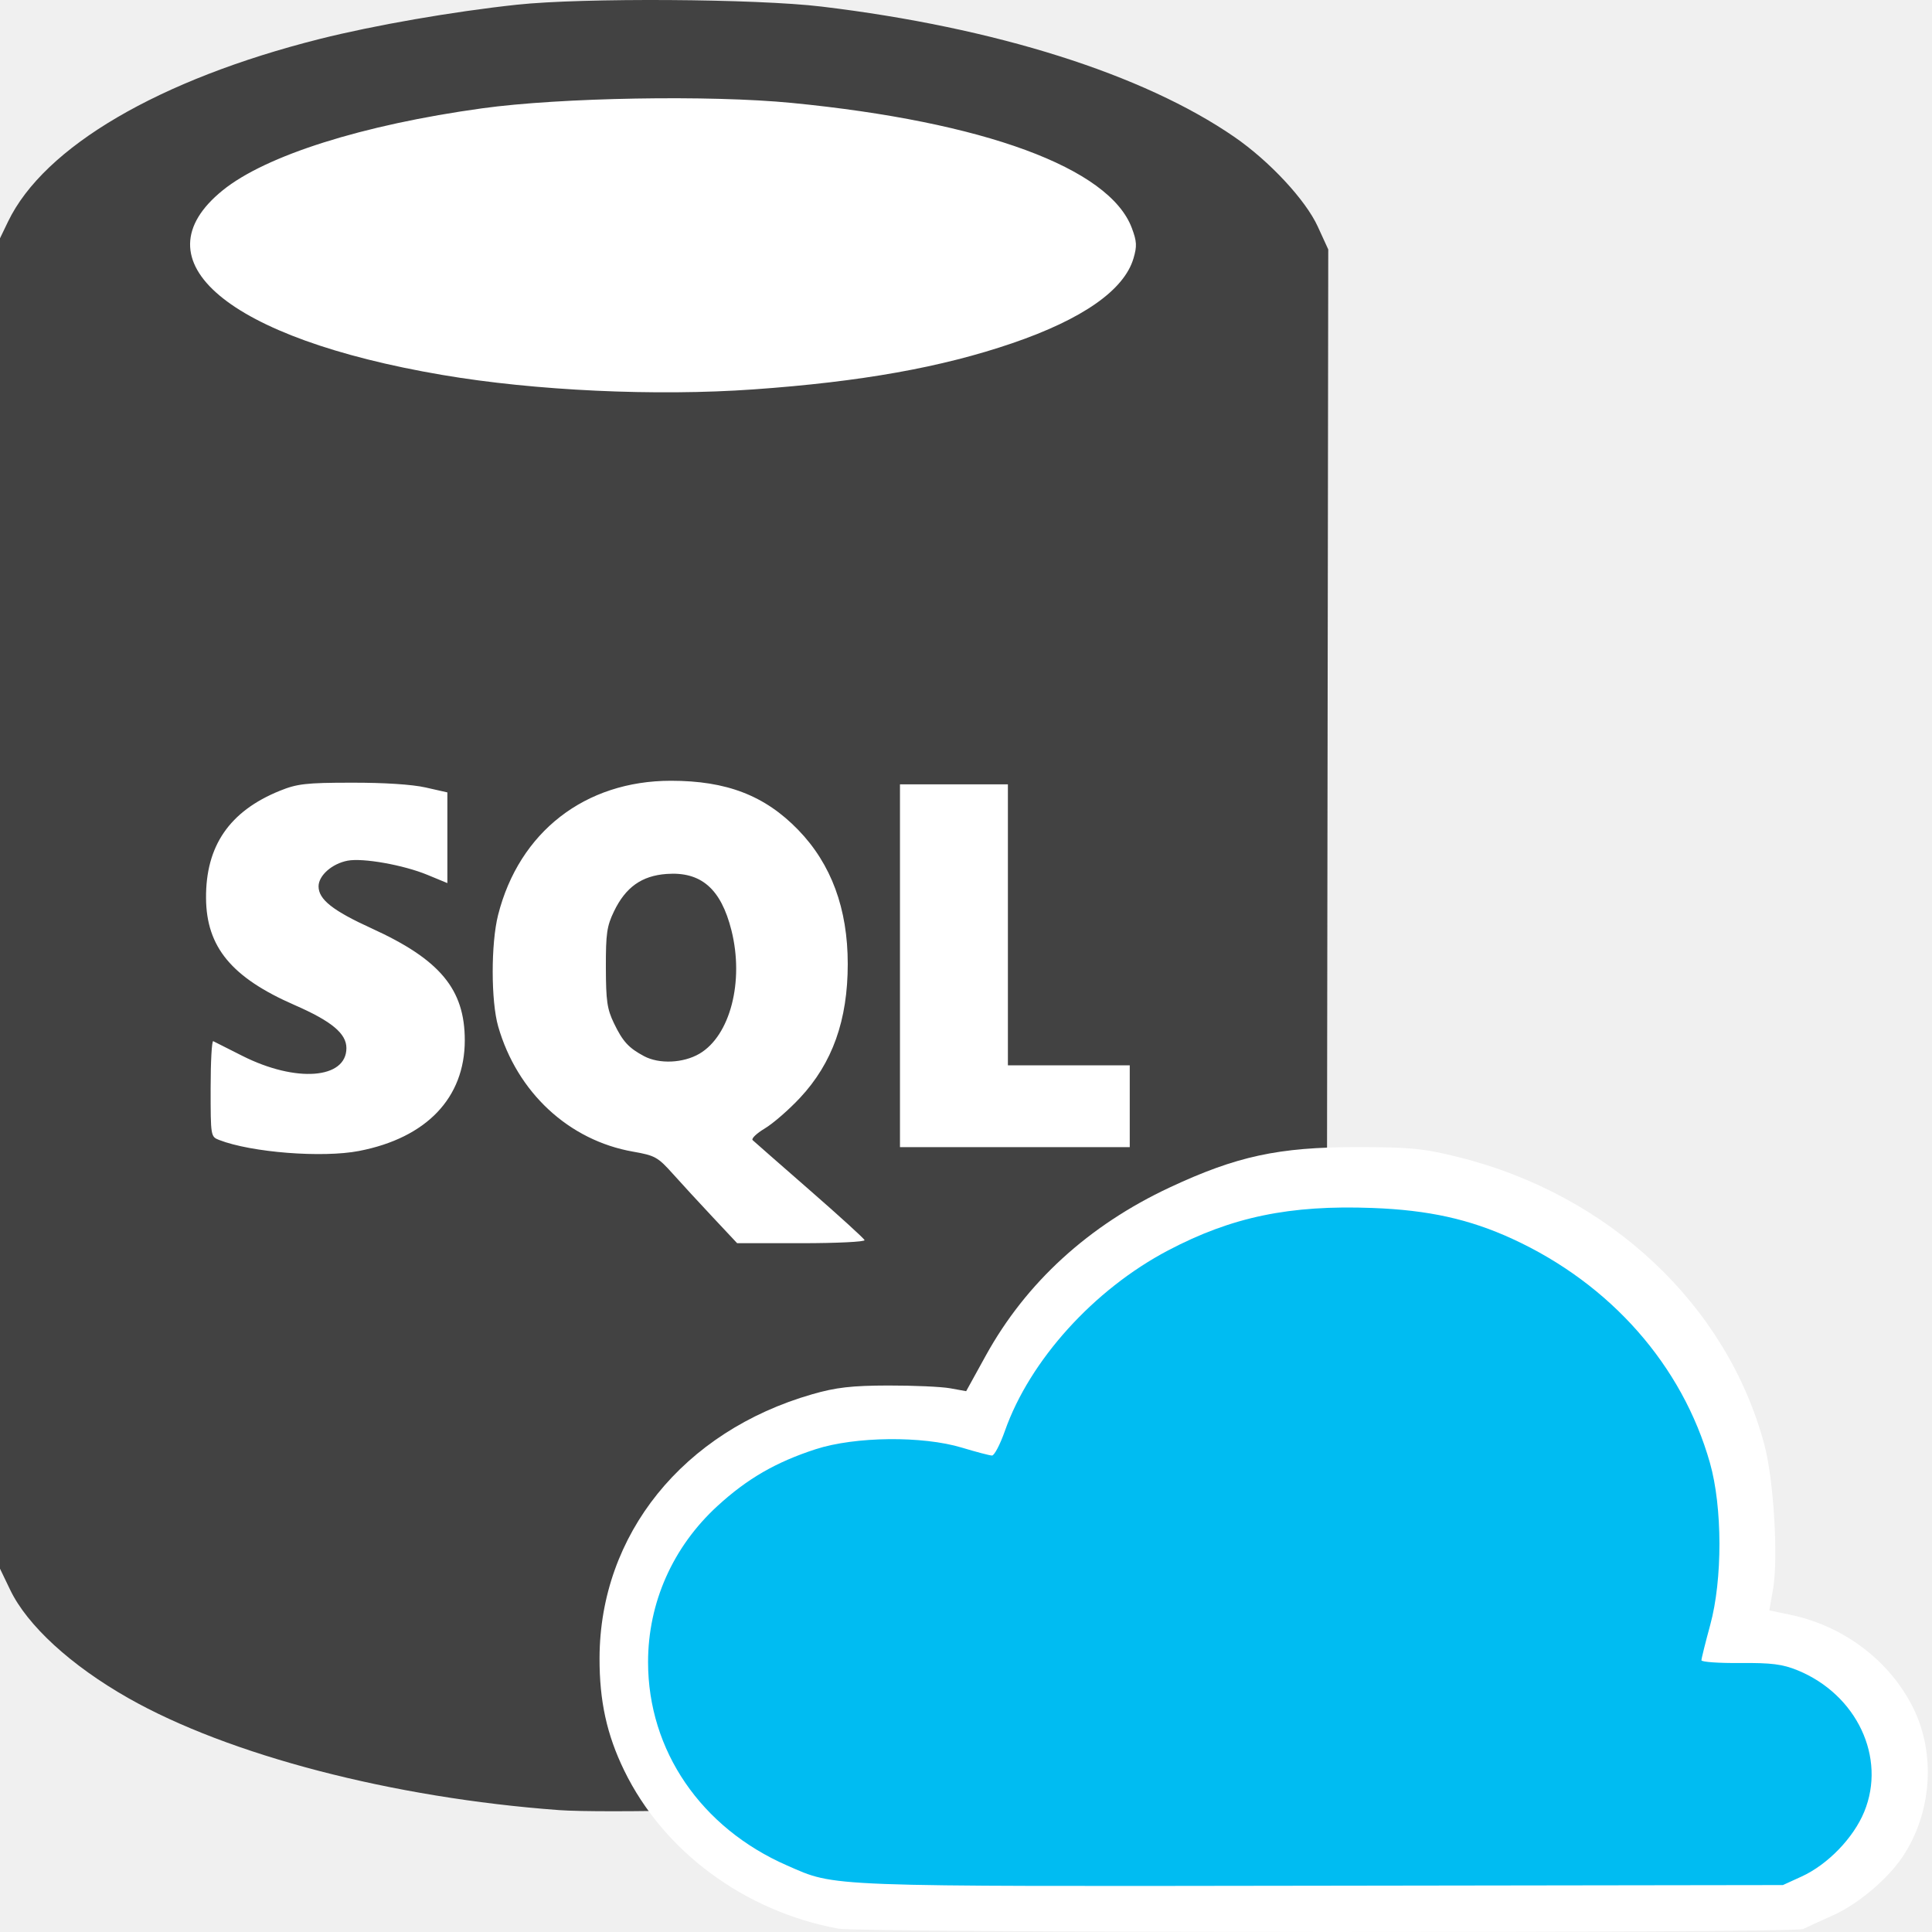
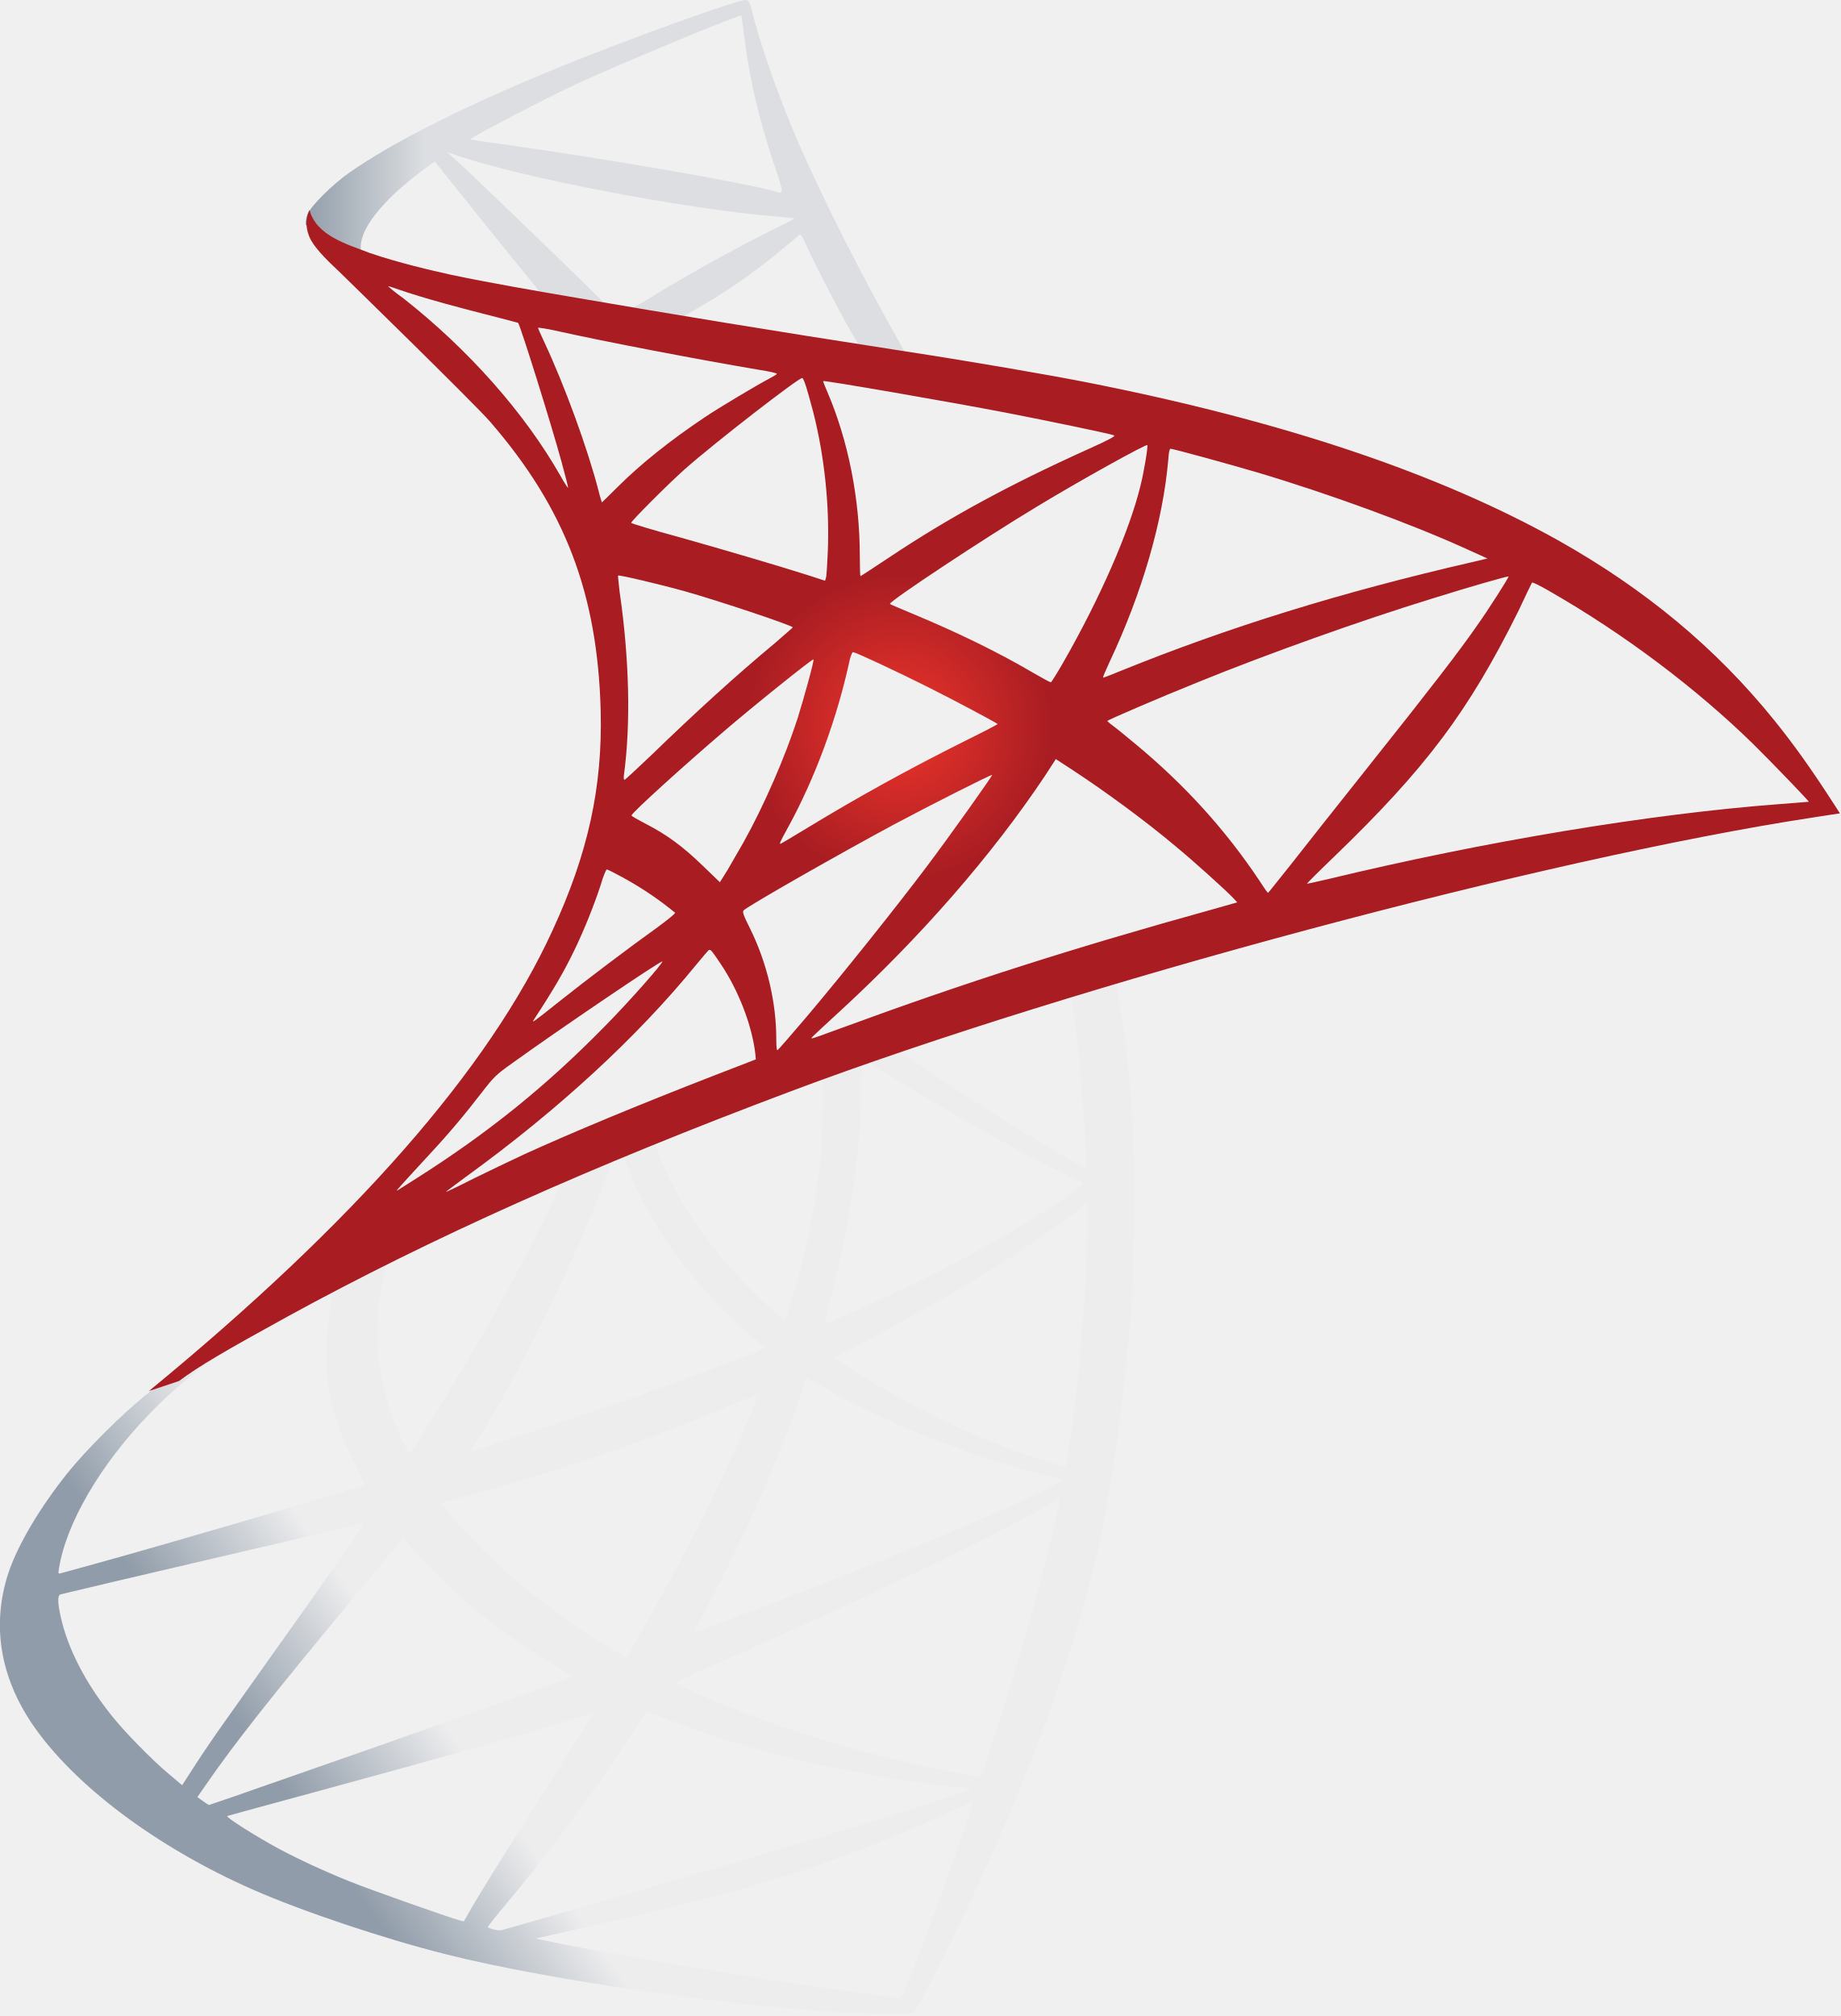
- <svg xmlns="http://www.w3.org/2000/svg" width="1024" height="1024" id="svg2" version="1.1">
-   <defs id="defs10" />
-   <g id="g4136" transform="matrix(1.222222,0,0,1.25,-273.7778,-160)">
-     <path id="rect4140" d="M 289.186,194.407 512,160 734.814,193.22 736,672 288,672 Z" style="fill:#ffffff;fill-opacity:1" />
-     <path style="fill:#424242;fill-opacity:1" id="path6" d="m 466.318,895.508 c -71.958,-5.182 -143.08,-23.277 -186.698,-47.502 -24.845,-13.798 -43.773,-30.755 -51.201,-45.868 L 224,793.146 l 0,-282.053 0,-282.053 3.497,-7.093 c 15.627,-31.696 65.5,-60.271 135.12,-77.416 23.633,-5.82 57.75,-11.616 85.583,-14.539 28.421,-2.985 103.754,-2.531 132.105,0.801 75.35,8.844 139.468,28.644 178.981,55.27 15.238,10.268 30.875,26.698 36.172,38.007 l 4.542,9.697 -0.389,281.199 -0.389,281.201 -3.645,7.399 c -2.005,4.069 -8.061,12.076 -13.459,17.791 -32.856,34.796 -103.332,60.536 -195.773,71.503 -18.841,2.236 -100.696,4.044 -120.026,2.652 z M 598.926,653.826 c -0.277,-0.724 -11.034,-10.294 -23.905,-21.276 -12.871,-10.981 -23.956,-20.482 -24.634,-21.113 -0.678,-0.631 1.7,-2.864 5.284,-4.963 3.584,-2.099 10.451,-7.938 15.26,-12.975 14.062,-14.731 20.697,-32.928 20.697,-56.765 0,-23.466 -7.156,-42.399 -21.489,-56.851 -14.445,-14.568 -31.03,-20.827 -55.183,-20.827 -37.23,0 -65.823,21.702 -74.949,56.888 -3.139,12.103 -3.122,36.558 0.033,47.289 8.23,27.992 30.645,48.322 58.541,53.096 9.44,1.615 10.719,2.312 17.155,9.341 3.825,4.178 11.674,12.517 17.442,18.531 l 10.488,10.935 27.881,0 c 15.335,0 27.654,-0.592 27.378,-1.31 z m -95.615,-77.99 c -6.712,-3.496 -9.25,-6.21 -13.077,-13.983 -2.956,-6.004 -3.462,-9.419 -3.495,-23.61 -0.033,-14.42 0.426,-17.536 3.513,-23.797 5.05,-10.246 12.009,-15.097 22.775,-15.874 14.985,-1.086 23.635,6.261 28.169,23.919 5.558,21.649 -0.553,44.665 -13.889,52.304 -6.996,4.008 -17.433,4.461 -23.995,1.042 z m -123.582,40.185 c 29.232,-5.538 45.826,-22.522 45.826,-46.902 0,-21.629 -10.713,-34.231 -40.322,-47.436 -16.949,-7.559 -23.089,-12.304 -23.089,-17.848 0,-4.595 5.826,-9.63 12.609,-10.895 6.622,-1.235 24.186,1.812 34.559,5.998 l 8.694,3.509 0,-19.226 0,-19.227 -9.436,-2.091 c -5.832,-1.292 -18.086,-2.068 -32.083,-2.029 -19.826,0 -23.708,0.483 -31.169,3.443 -21.793,8.643 -32.135,23.367 -31.969,45.515 0.155,20.734 11.104,33.667 38.352,45.302 16.078,6.865 22.521,12.092 22.521,18.27 0,13.127 -21.894,14.743 -45.074,3.326 -6.348,-3.127 -12.052,-5.94 -12.674,-6.251 -0.623,-0.312 -1.132,8.67 -1.132,19.959 0,20.433 0.022,20.531 3.725,21.94 13.945,5.297 44.766,7.657 60.662,4.645 z m 334.191,-18.955 0,-17.346 -26.421,0 -26.421,0 0,-59.578 0,-59.578 -23.401,0 -23.401,0 0,76.924 0,76.924 49.822,0 49.822,0 0,-17.346 z M 550.865,293.104 c 46.503,-3.222 81.361,-9.306 112.036,-19.552 30.559,-10.208 48.611,-22.559 52.649,-36.023 1.556,-5.188 1.444,-7.157 -0.73,-12.845 -9.749,-25.503 -64.211,-45.097 -147.433,-53.041 -35.599,-3.399 -100.339,-2.297 -134.282,2.283 -51.792,6.991 -93.823,19.977 -112.512,34.761 -37.806,29.908 2.174,62.802 95.148,78.285 40.313,6.713 92.543,9.084 135.124,6.133 z" />
+ <svg xmlns="http://www.w3.org/2000/svg" width="745px" height="816px" viewBox="0 0 745 816" version="1.1">
+   <defs>
+     <linearGradient x1="25.895%" y1="81.447%" x2="38.341%" y2="73.421%" id="linearGradient-1">
+       <stop stop-color="#909CA9" offset="0%" />
+       <stop stop-color="#EDEDEE" offset="100%" />
+     </linearGradient>
+     <linearGradient x1="0.168%" y1="49.846%" x2="18.594%" y2="49.846%" id="linearGradient-2">
+       <stop stop-color="#939FAB" offset="0%" />
+       <stop stop-color="#DCDEE1" offset="100%" />
+     </linearGradient>
+     <radialGradient cx="44.346%" cy="43.881%" fx="44.346%" fy="43.881%" r="12.811%" gradientTransform="translate(0.443462,0.438809),scale(0.698399,1),rotate(-171.4574),translate(-0.443462,-0.438809)" id="radialGradient-3">
+       <stop stop-color="#EE352C" offset="0%" />
+       <stop stop-color="#A91D22" offset="100%" />
+     </radialGradient>
+   </defs>
+   <g id="Page-1" stroke="none" stroke-width="1" fill="none" fill-rule="evenodd">
+     <g id="microsoft-sql-server" transform="translate(-1, -1)" fill-rule="nonzero">
+       <g id="Group" transform="translate(0.747, 0.77)">
+         <path d="M470.434,380.772 L307.188,434.078 L165.166,496.759 L125.433,507.249 C115.314,516.874 104.704,526.623 93.228,536.494 C80.643,547.351 68.921,557.224 59.912,564.379 C49.918,572.277 35.111,587.083 27.585,596.459 C16.355,610.526 7.472,625.456 3.646,636.932 C-3.141,657.663 0.192,678.638 13.271,698.012 C30.052,722.689 63.492,747.86 102.482,765.011 C122.349,773.774 155.788,785.002 180.959,791.294 C222.787,801.906 303.732,813.382 348.275,815.11 C357.281,815.48 369.375,815.48 369.867,815.11 C370.855,814.491 377.765,801.29 385.787,784.88 C413.18,728.982 432.922,676.541 443.656,631.751 C450.072,604.606 455.131,568.452 458.461,525.637 C459.326,513.668 459.695,473.566 458.955,459.992 C457.844,437.782 455.869,419.768 452.787,402.123 C452.293,399.531 452.168,397.186 452.416,397.063 C452.908,396.693 454.389,396.2 474.502,390.399 L470.432,380.776 L470.432,380.773 L470.434,380.773 L470.434,380.772 Z M433.17,402.614 C434.651,402.614 438.598,440.494 439.584,464.433 C439.832,469.492 439.707,472.823 439.461,472.823 C438.475,472.823 418.608,461.102 404.421,452.218 C392.081,444.444 368.637,428.896 364.936,425.935 C363.7,425.072 363.823,424.949 373.942,421.493 C391.092,415.693 431.813,402.614 433.17,402.614 Z M350.004,430.007 C351.116,430.007 353.952,431.609 360.739,435.806 C386.156,451.723 420.707,470.973 435.514,477.39 C440.078,479.364 440.57,478.622 430.084,485.78 C407.627,501.08 379.616,516.133 345.313,531.311 C339.268,534.025 334.21,536.122 334.087,536.122 C333.841,536.122 334.579,533.039 335.565,529.337 C343.832,498.61 348.522,467.517 348.77,442.592 C348.893,430.252 348.893,430.252 350.004,429.883 C349.756,430.007 349.879,430.007 350.004,430.007 Z M332.854,436.546 C333.592,437.285 333.099,464.926 332.112,472.452 C329.891,490.468 326.436,507.248 320.762,526.129 C319.404,530.691 318.168,534.519 317.924,534.764 C317.428,535.381 300.524,518.847 294.971,512.431 C285.346,501.325 277.821,490.22 272.268,479.362 C269.43,473.809 264.989,462.952 265.358,462.581 C267.332,461.224 332.36,436.053 332.854,436.546 Z M252.155,468.257 C252.278,468.257 252.4,468.257 252.526,468.38 C252.771,468.627 253.637,470.602 254.377,472.822 C258.324,483.557 267.207,499.351 274.859,509.47 C283.25,520.575 294.233,532.42 303.361,540.193 C306.324,542.661 309.037,545.005 309.406,545.376 C310.148,546.117 310.395,545.992 290.281,553.643 C266.963,562.527 241.543,571.411 212.422,580.788 C205.466,583.031 198.516,585.293 191.572,587.575 C190.46,587.946 190.831,587.328 194.039,582.27 C208.475,559.689 230.438,515.392 242.778,484.051 C244.875,478.621 246.973,473.193 247.344,471.959 C247.838,470.23 248.453,469.614 250.057,468.75 C250.92,468.505 251.785,468.257 252.155,468.257 Z M227.479,478.498 C227.848,478.746 221.555,491.948 215.385,504.04 C203.416,527.361 190.337,550.313 172.816,578.198 C169.854,583.01 167.017,587.453 166.646,587.947 C166.03,588.811 165.782,588.563 163.808,584.739 C159.613,576.471 156.157,565.859 154.307,556.11 C152.455,546.485 152.826,529.705 154.924,519.341 C156.527,511.691 156.405,511.815 160.106,509.963 C175.9,501.943 226.985,478.005 227.479,478.498 Z M440.326,487.137 L440.326,492.319 C440.326,519.835 437.365,557.592 433.045,585.11 C432.305,589.921 431.686,593.868 431.564,593.993 C431.564,593.993 427.986,593.007 423.791,591.771 C405.283,585.972 385.17,577.458 367.031,567.465 C355.061,560.925 337.664,550.188 338.158,549.694 C338.28,549.572 343.463,546.857 349.508,543.649 C373.696,531.064 396.891,517.491 417.004,504.041 C424.531,498.982 435.881,490.839 438.352,488.617 L440.326,487.137 Z M134.317,523.658 C134.81,523.658 134.687,524.645 133.947,529.087 C133.453,532.297 132.836,538.219 132.591,542.289 C131.602,560.305 134.565,573.632 143.449,591.893 C145.917,596.953 147.892,601.148 147.767,601.27 C146.903,602.012 65.22,625.951 39.553,632.983 C31.903,635.08 25.241,636.931 24.745,637.053 C23.883,637.301 23.759,637.178 24.129,635.079 C26.967,616.942 40.787,593.25 60.035,573.26 C72.868,559.935 83.11,552.162 100.632,542.165 C113.217,535.01 132.59,524.277 134.07,523.782 C134.071,523.658 134.194,523.658 134.317,523.658 Z M326.807,558.084 C326.93,557.961 329.891,559.567 333.469,561.663 C359.875,576.964 396.645,591.155 427.984,598.434 L430.824,599.052 L426.875,601.27 C410.465,610.402 356.543,632.858 301.388,653.466 C293.367,656.426 285.471,659.388 283.988,660.005 C282.507,660.621 281.15,660.992 281.15,660.869 C281.15,660.744 283.372,656.426 286.208,651.121 C301.632,622.248 317.181,587.082 325.077,562.65 C326.067,560.306 326.682,558.209 326.807,558.084 Z M307.188,564.501 C307.313,564.627 306.325,567.216 305.09,570.177 C294.356,596.212 280.287,624.594 262.273,656.428 C257.709,664.573 253.883,671.113 253.757,671.113 C253.636,671.113 249.933,668.89 245.492,666.176 C219.331,650.135 196.135,630.393 180.959,611.267 L178.737,608.552 L189.965,605.467 C230.191,594.487 264.368,582.641 298.302,568.082 C303.115,566.107 307.065,564.501 307.188,564.501 Z M429.098,607.071 C429.098,607.071 429.221,607.195 429.098,607.071 C429.221,609.909 422.927,635.328 417.744,653.712 C413.426,669.135 409.723,681.229 402.938,702.574 C399.977,711.954 397.387,719.725 397.262,719.725 C397.139,719.725 396.399,719.602 395.659,719.357 C359.012,712.692 326.19,703.438 295.342,691.1 C286.704,687.644 274.366,682.091 273.625,681.475 C273.379,681.226 280.783,677.773 290.16,673.701 C346.303,649.146 404.543,621.259 424.531,609.292 C426.875,607.811 428.727,607.071 429.098,607.071 Z M147.644,616.696 C147.891,616.942 132.22,639.524 110.256,670.247 C102.606,680.983 93.722,693.568 90.391,698.256 C87.059,702.945 82.001,710.349 79.163,714.791 L73.978,722.812 L68.425,718.124 C61.885,712.693 50.535,701.095 45.476,694.678 C34.863,681.477 27.708,667.534 24.87,654.826 C23.512,648.902 23.512,645.939 24.745,645.571 C26.595,645.078 59.541,637.303 90.39,630.145 C107.542,626.198 127.406,621.51 134.563,619.782 C141.72,618.052 147.521,616.696 147.644,616.696 Z M163.437,622.743 L167.384,627.184 C185.155,647.05 203.293,661.736 225.256,674.566 C229.206,676.789 232.166,678.761 231.918,678.887 C231.057,679.503 155.663,706.276 120.744,718.369 C101.126,725.279 84.961,730.831 84.839,730.831 C84.716,730.831 83.605,730.092 82.369,729.228 L80.149,727.623 L83.727,722.442 C95.325,705.66 109.888,687.276 141.598,649.025 L163.437,622.743 Z M261.904,693.197 C262.026,693.075 267.455,695.048 274.117,697.518 C290.16,703.563 302.867,707.388 319.897,711.707 C340.874,717.013 371.227,722.196 389.12,723.676 C391.834,723.922 393.315,724.17 392.821,724.54 C391.956,725.034 373.819,731.08 360.493,735.275 C339.268,741.937 274.489,761.063 221.678,776.241 C211.93,779.078 203.539,781.423 203.046,781.545 C201.813,781.793 197.74,780.681 197.74,780.188 C197.74,779.943 200.701,776.118 204.28,771.922 C222.047,750.698 239.694,727.008 254.377,704.551 C258.448,698.379 261.904,693.321 261.904,693.197 Z M240.186,693.816 C240.309,693.939 231.549,708.004 216.25,732.189 C209.709,742.43 202.429,754.029 199.837,758.101 C197.369,762.049 193.668,768.22 191.571,771.674 L187.992,777.968 L186.142,777.474 C181.698,776.239 150.481,765.257 142.214,761.926 C131.972,757.853 121.36,752.919 113.463,748.724 C103.593,743.417 91.255,735.52 92.241,735.274 C92.487,735.151 109.392,730.584 129.75,725.033 C183.796,710.348 213.779,701.835 233.4,695.666 C236.979,694.555 240.063,693.691 240.186,693.816 Z M393.807,729.844 L393.93,729.844 C394.424,731.079 374.436,786.604 367.153,804.125 C365.551,808.073 364.936,809.062 364.071,808.936 C361.973,808.815 332.977,804.743 315.33,802.151 C284.608,797.463 233.029,788.454 220.074,785.494 L217.113,784.877 L235.496,780.679 C274.982,771.796 293.984,766.984 313.232,761.061 C337.541,753.658 361.603,744.403 385.91,733.052 C389.735,731.324 392.943,729.967 393.807,729.844 Z" id="Shape" fill="url(#linearGradient-1)" />
+         <path d="M302.129,0.236 C299.415,-0.133 255.61,15.661 227.354,27.135 C189.226,42.684 159.614,57.492 141.351,70.322 C134.566,75.136 126.05,83.649 124.695,86.98 C124.201,88.214 123.953,89.694 123.953,91.175 L140.488,106.846 L179.849,119.431 L273.503,136.213 L380.605,154.598 L381.716,145.344 C381.347,145.344 381.099,145.221 380.732,145.221 L366.661,142.999 L363.825,137.941 C349.265,112.275 333.224,80.44 323.847,58.97 C316.568,42.312 309.657,23.065 305.831,9.245 C303.733,0.854 303.488,0.361 302.132,0.238 L302.132,0.235 L302.129,0.235 L302.129,0.236 Z M300.153,6.53 L300.28,6.53 C300.401,6.652 300.895,10.109 301.389,14.179 C303.485,31.456 307.313,48.111 313.358,66.127 C317.922,79.7 317.922,78.961 312.618,77.356 C300.032,73.902 243.643,64.154 202.801,58.478 C196.261,57.614 190.708,56.75 190.708,56.627 C190.214,56.134 220.197,40.462 233.4,34.294 C250.305,26.519 296.699,7.147 300.153,6.53 Z M181.205,61.809 L186.019,63.411 C212.176,72.297 277.942,84.883 314.221,87.844 C318.291,88.214 321.748,88.585 321.869,88.585 C321.992,88.708 318.539,90.559 314.096,92.656 C296.576,101.417 277.327,112.152 264,120.42 C260.053,122.886 256.473,124.862 255.981,124.862 C255.487,124.862 252.897,124.368 250.182,123.998 L245.246,123.256 L232.909,111.163 C211.192,90.065 194.163,73.778 187.623,67.607 L181.205,61.809 Z M176.271,65.633 L193.669,87.351 C203.169,99.32 212.793,111.041 214.893,113.631 C216.989,116.224 218.717,118.322 218.594,118.445 C218.101,118.815 193.424,114.002 180.343,111.042 C166.893,107.956 161.341,106.476 153.074,103.886 L146.287,101.664 L146.287,99.935 C146.41,91.668 156.899,79.329 174.667,66.745 L176.271,65.633 Z M324.092,95.247 C324.587,95.247 325.202,96.357 326.682,99.689 C330.877,108.942 343.959,133.869 347.165,138.68 C348.155,140.286 349.879,140.409 332.483,137.571 C290.655,130.782 277.204,128.564 277.204,128.317 C277.204,128.194 278.438,127.33 280.042,126.465 C292.999,119.31 306.077,110.178 317.677,100.43 C320.515,98.085 323.106,95.865 323.598,95.494 C323.721,95.247 323.969,95.124 324.092,95.247 Z" id="Shape" fill="url(#linearGradient-2)" />
+         <path d="M125.556,85.252 C125.556,85.252 122.843,89.573 125.433,95.989 C127.039,99.936 131.727,104.748 137.032,109.684 C137.032,109.684 191.94,163.235 198.604,170.887 C228.956,205.928 242.16,240.478 243.394,288.107 C244.135,318.708 238.334,345.607 223.898,376.825 C198.233,432.845 144.063,494.664 60.529,563.27 L72.746,559.197 C80.643,553.273 91.378,546.983 116.549,533.162 C174.665,501.325 240.062,472.082 320.267,441.975 C435.757,398.541 625.658,347.703 733.745,331.171 L744.976,329.442 L743.247,326.727 C733.378,311.426 726.589,301.926 718.444,291.808 C694.755,262.441 666.007,238.628 630.839,218.885 C582.47,191.863 519.909,170.764 440.694,155.093 C425.764,152.13 392.942,146.455 366.29,142.383 C309.777,133.625 273.253,127.577 233.029,120.667 C218.593,118.198 196.998,114.498 182.685,111.414 C175.282,109.808 161.093,106.477 149.988,102.652 C141.104,99.195 128.27,95.741 125.556,85.252 Z M157.392,116.101 C157.514,115.979 159.488,116.717 162.081,117.582 C166.769,119.184 172.815,121.035 179.974,123.011 C185.389,124.501 190.818,125.94 196.261,127.329 C203.664,129.179 209.832,130.907 209.955,130.907 C210.821,131.771 223.284,171.623 227.479,186.924 C229.081,192.725 230.317,197.66 230.194,197.66 C230.067,197.785 228.711,195.686 227.108,192.848 C212.671,167.429 189.843,141.641 163.437,120.911 C159.984,118.445 157.392,116.224 157.392,116.101 Z M218.1,132.882 C218.717,132.882 221.432,133.252 224.762,133.992 C245.739,138.681 283.373,145.838 307.434,149.91 C311.506,150.526 314.715,151.268 314.715,151.513 C314.715,151.761 313.233,152.623 311.381,153.612 C307.311,155.709 290.899,165.456 285.471,169.158 C271.774,178.289 259.436,188.16 250.551,197.044 C246.973,200.623 243.887,203.584 243.887,203.584 C243.887,203.584 243.149,201.487 242.529,198.894 C238.09,181.743 228.834,156.324 220.444,138.433 C219.086,135.596 217.975,133.004 217.975,132.759 C217.975,133.005 217.975,132.882 218.1,132.882 Z M324.955,153.241 C325.696,153.487 326.93,157.683 329.397,166.937 C333.963,184.829 336.061,204.818 335.321,223.45 C335.073,228.633 334.827,233.444 334.579,234.063 L334.21,235.295 L327.794,233.198 C314.59,229.003 293.121,222.709 274.737,217.528 C264.247,214.689 255.735,212.098 255.735,211.852 C255.735,211.11 271.036,195.811 277.575,190.012 C290.035,179.028 323.844,152.87 324.955,153.241 Z M333.469,154.474 C333.84,154.106 384.554,162.864 407.628,167.307 C424.78,170.638 449.704,175.821 451.184,176.439 C451.924,176.685 449.332,178.165 441.065,181.867 C408.491,196.551 384.305,209.752 360.246,225.795 C353.953,229.99 348.647,233.444 348.524,233.444 C348.401,233.444 348.278,229.867 348.278,225.548 C348.278,202.104 343.588,178.413 334.949,158.424 C334.086,156.449 333.346,154.599 333.469,154.474 Z M464.633,180.387 C465.004,180.757 463.399,190.753 461.918,196.674 C457.477,215.06 445.508,242.331 430.826,267.994 C428.233,272.56 425.889,276.262 425.64,276.385 C425.396,276.508 422.064,274.656 418.238,272.435 C403.926,264.045 387.639,256.148 369.869,248.744 C364.936,246.647 360.616,244.919 360.492,244.674 C359.627,243.933 399.359,217.65 420.336,205.065 C436.994,194.947 464.139,179.893 464.633,180.387 Z M474.01,181.867 C475.121,181.867 497.579,188.037 509.299,191.492 C538.297,200.13 571.611,212.345 593.328,222.216 L602.334,226.29 L596.043,227.769 C542.987,239.984 497.579,254.052 453.774,271.82 C450.196,273.3 446.987,274.535 446.743,274.535 C446.495,274.535 447.729,271.697 449.333,268.241 C462.536,240.232 471.05,210.988 473.146,186.062 C473.271,183.717 473.639,181.867 474.01,181.867 Z M250.428,233.198 C250.798,232.827 267.949,236.9 277.204,239.489 C291.27,243.439 321.129,253.433 321.129,254.174 C321.129,254.297 317.799,257.135 313.852,260.591 C297.688,274.041 282.139,288.229 263.506,306.244 C257.953,311.552 253.266,315.87 253.02,315.87 C252.772,315.87 252.651,315.128 252.772,314.141 C255.61,293.411 254.995,266.76 251.046,239.737 C250.674,236.281 250.305,233.321 250.428,233.198 Z M610.852,233.569 C611.096,233.815 602.953,246.647 597.771,253.926 C590.369,264.538 579.508,278.607 554.953,309.454 C542,325.74 527.437,344.127 522.627,350.296 C517.689,356.465 513.619,361.646 513.494,361.646 C513.371,361.646 511.769,359.426 510.041,356.712 C496.22,335.982 479.685,317.843 460.066,301.556 C456.365,298.471 452.295,295.139 450.937,294.152 C449.579,293.165 448.468,292.178 448.468,292.055 C448.468,291.686 469.443,282.676 485.363,276.261 C513.249,264.909 551.249,251.336 579.755,242.575 C594.686,237.887 610.604,233.321 610.852,233.569 Z M620.352,236.035 C620.844,235.913 623.807,237.394 627.385,239.489 C657.37,256.641 686.735,278.729 709.934,301.433 C716.473,307.85 732.637,324.631 732.389,324.754 C732.389,324.754 726.713,325.247 720.051,325.74 C668.104,329.69 601.598,340.67 537.681,356.093 C533.362,357.079 529.538,357.944 529.29,357.944 C529.046,357.944 533.856,353.132 539.904,347.334 C577.413,311.18 594.566,288.353 614.8,247.633 C617.637,241.589 620.106,236.406 620.352,236.035 C620.229,236.035 620.229,236.035 620.352,236.035 Z M345.561,264.17 C347.29,264.538 363.33,272.068 375.422,278.112 C386.527,283.663 403.186,292.549 404.049,293.288 C404.172,293.411 398.248,296.496 390.971,300.075 C367.772,311.674 347.907,322.654 327.176,335.241 C321.254,338.82 316.318,341.782 316.196,341.782 C315.702,341.782 315.825,341.286 319.157,335.241 C330.262,315.006 339.145,290.822 344.206,267.253 C344.697,265.403 345.192,264.17 345.561,264.17 Z M329.52,267.13 C329.891,267.501 325.696,282.677 323.106,290.944 C318.045,306.615 309.531,326.234 301.266,341.041 C299.289,344.494 296.328,349.554 294.724,352.391 L291.64,357.327 L284.73,350.666 C276.711,342.891 270.17,338.079 261.781,333.759 C258.447,332.034 255.857,330.551 255.857,330.306 C255.857,329.319 276.957,310.194 293.121,296.374 C304.719,286.379 329.151,266.76 329.52,267.13 Z M427.618,307.48 L433.664,311.427 C447.481,320.436 463.768,332.404 476.233,342.891 C483.264,348.689 496.837,360.907 499.554,363.868 L501.032,365.474 L491.04,368.311 C434.526,383.98 390.846,397.923 339.885,416.68 C334.21,418.777 329.397,420.504 329.026,420.504 C328.288,420.504 327.669,421.12 340.38,409.398 C372.956,379.417 401.827,346.346 423.298,314.141 L427.618,307.48 Z M401.828,313.896 C402.074,314.141 385.17,337.955 375.051,351.405 C362.959,367.447 341.489,394.345 326.682,411.865 C320.514,419.146 315.209,425.192 314.961,425.316 C314.59,425.439 314.468,423.589 314.468,420.75 C314.468,405.819 310.643,389.902 303.979,376.33 C301.141,370.654 300.647,369.296 301.266,368.68 C303.61,366.582 339.516,346.099 362.219,333.884 C377.52,325.741 401.455,313.649 401.828,313.896 Z M245.861,352.147 C246.232,352.147 249.071,353.626 252.279,355.355 C260.176,359.673 267.209,364.485 273.502,369.668 C273.748,369.914 270.541,372.507 266.345,375.59 C254.623,383.98 236.855,397.431 226.492,405.698 C215.631,414.336 215.264,414.582 216.496,412.732 C224.641,400.269 228.711,393.235 233.031,384.229 C236.855,376.209 240.68,366.707 243.394,358.44 C244.381,354.861 245.616,352.147 245.861,352.147 Z M287.446,384.721 C288.061,384.599 288.803,385.708 292.133,390.645 C299.167,401.131 304.596,415.199 305.955,426.551 L306.199,429.02 L289.297,435.56 C259.065,447.281 231.18,458.88 212.299,467.516 C206.995,469.985 197.74,474.426 191.695,477.389 C185.648,480.472 180.713,482.817 180.713,482.694 C180.713,482.571 184.537,479.733 189.226,476.277 C226.122,449.503 258.078,420.134 282.016,390.768 C284.608,387.682 286.953,384.844 287.198,384.721 L287.446,384.721 Z M268.32,389.411 C268.814,389.904 254.748,405.82 245.123,415.568 C221.309,439.877 197.741,458.88 168.497,477.389 C164.795,479.733 161.465,481.83 161.094,482.078 C160.229,482.571 161.339,481.336 174.173,467.393 C182.317,458.632 188.486,451.229 195.519,442.099 C200.208,436.054 201.072,435.19 207.86,430.376 C225.998,417.296 267.827,388.916 268.32,389.411 Z" id="Shape" fill="url(#radialGradient-3)" />
+       </g>
+     </g>
  </g>
-   <path style="fill:#ffffff;fill-opacity:1" d="m 444.26,1022.221 c -49.703,-9.231 -92.614,-40.97 -113.476,-83.932 -9.177,-18.9 -13.082,-36.756 -13.014,-59.525 0.185,-65.439 44.253,-120.082 112.714,-139.781 12.612,-3.629 20.934,-4.587 40.271,-4.635 13.406,-0.029 28.19,0.629 32.854,1.473 l 8.478,1.534 10.434,-18.919 C 543.828,679.804 577.035,649.454 619.964,629.378 655.378,612.816 677.633,608 718.741,608 c 28.793,0 35.473,0.648 54.049,5.244 80.22,19.848 142.746,78.633 162.425,152.71 4.928,18.548 7.386,60.137 4.519,76.452 l -1.957,11.14 11.235,2.348 c 28.157,5.884 52.457,24.252 64.881,49.043 12.286,24.516 10.038,56.238 -5.631,79.413 -7.997,11.829 -23.675,24.976 -36.758,30.824 -6.706,2.998 -13.849,6.261 -15.874,7.253 -4.545,2.227 -499.341,2.029 -511.37,-0.206 z" id="path4149" />
-   <path style="fill:#00bcf2;fill-opacity:1" d="m 954.869,994.605 c 13.839,-6.327 27.527,-20.472 33.213,-34.327 11.802,-28.744 -3.942,-62.141 -35.349,-74.989 -7.931,-3.245 -13.856,-3.996 -30.395,-3.852 -11.3,0.099 -20.544,-0.557 -20.544,-1.456 0,-0.899 2.099,-9.332 4.664,-18.739 6.562,-24.067 6.497,-62.442 -0.153,-85.879 -14.652,-51.679 -52.64,-94.786 -104.6,-118.69 -22.833,-10.504 -44.55,-15.309 -74.225,-16.423 -43.911,-1.648 -74.567,4.715 -108.349,22.487 -39.394,20.724 -73.351,58.277 -86.514,95.674 -2.531,7.192 -5.601,13.066 -6.822,13.052 -1.227,-0.013 -8.382,-1.89 -15.915,-4.17 -20.956,-6.343 -56.697,-5.957 -77.612,0.837 -21.053,6.839 -36.209,15.605 -51.99,30.069 -23.654,21.68 -36.792,51.229 -36.792,82.747 0,46.805 28.04,87.836 73.659,107.786 26.219,11.466 17.146,11.122 283.421,10.74 l 244.416,-0.35 9.88,-4.517 z" id="path4147" />
</svg>
